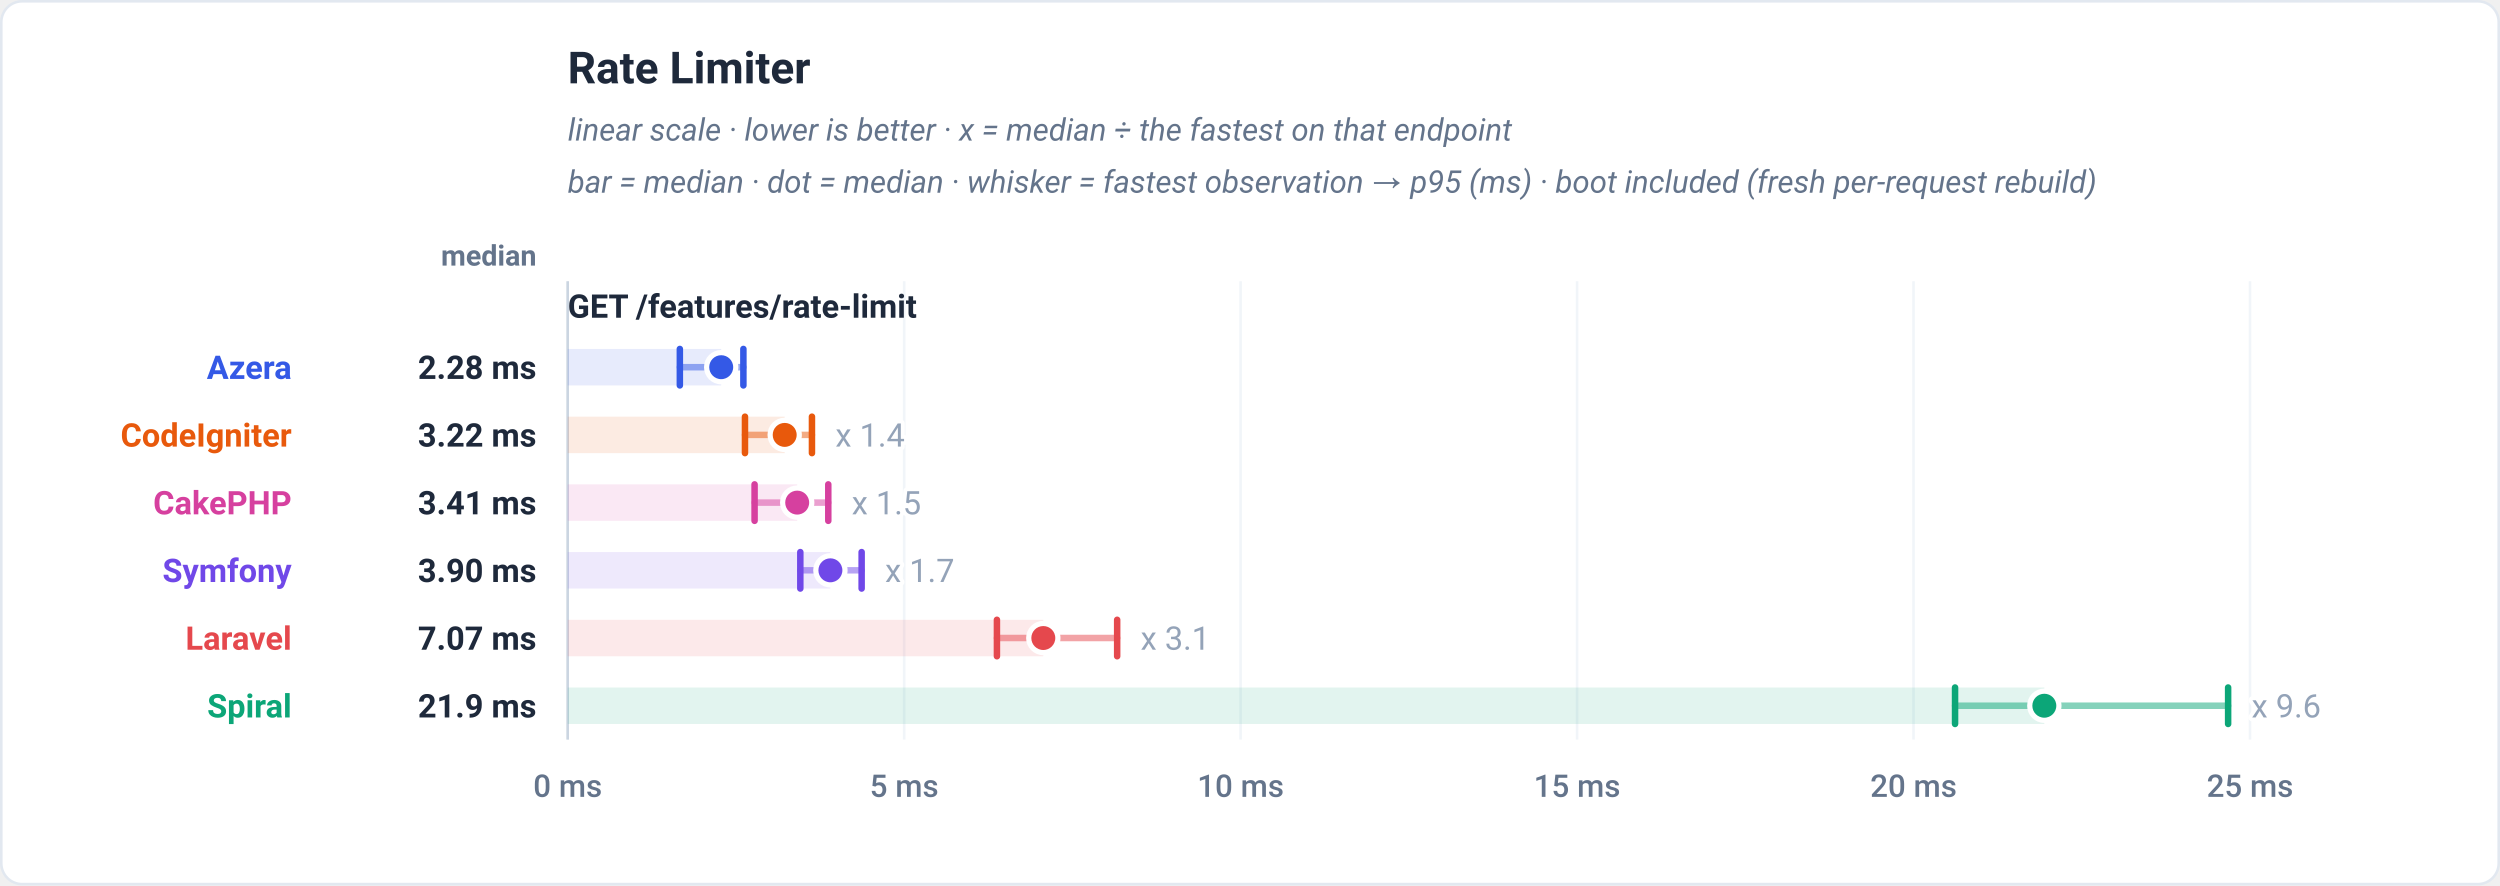
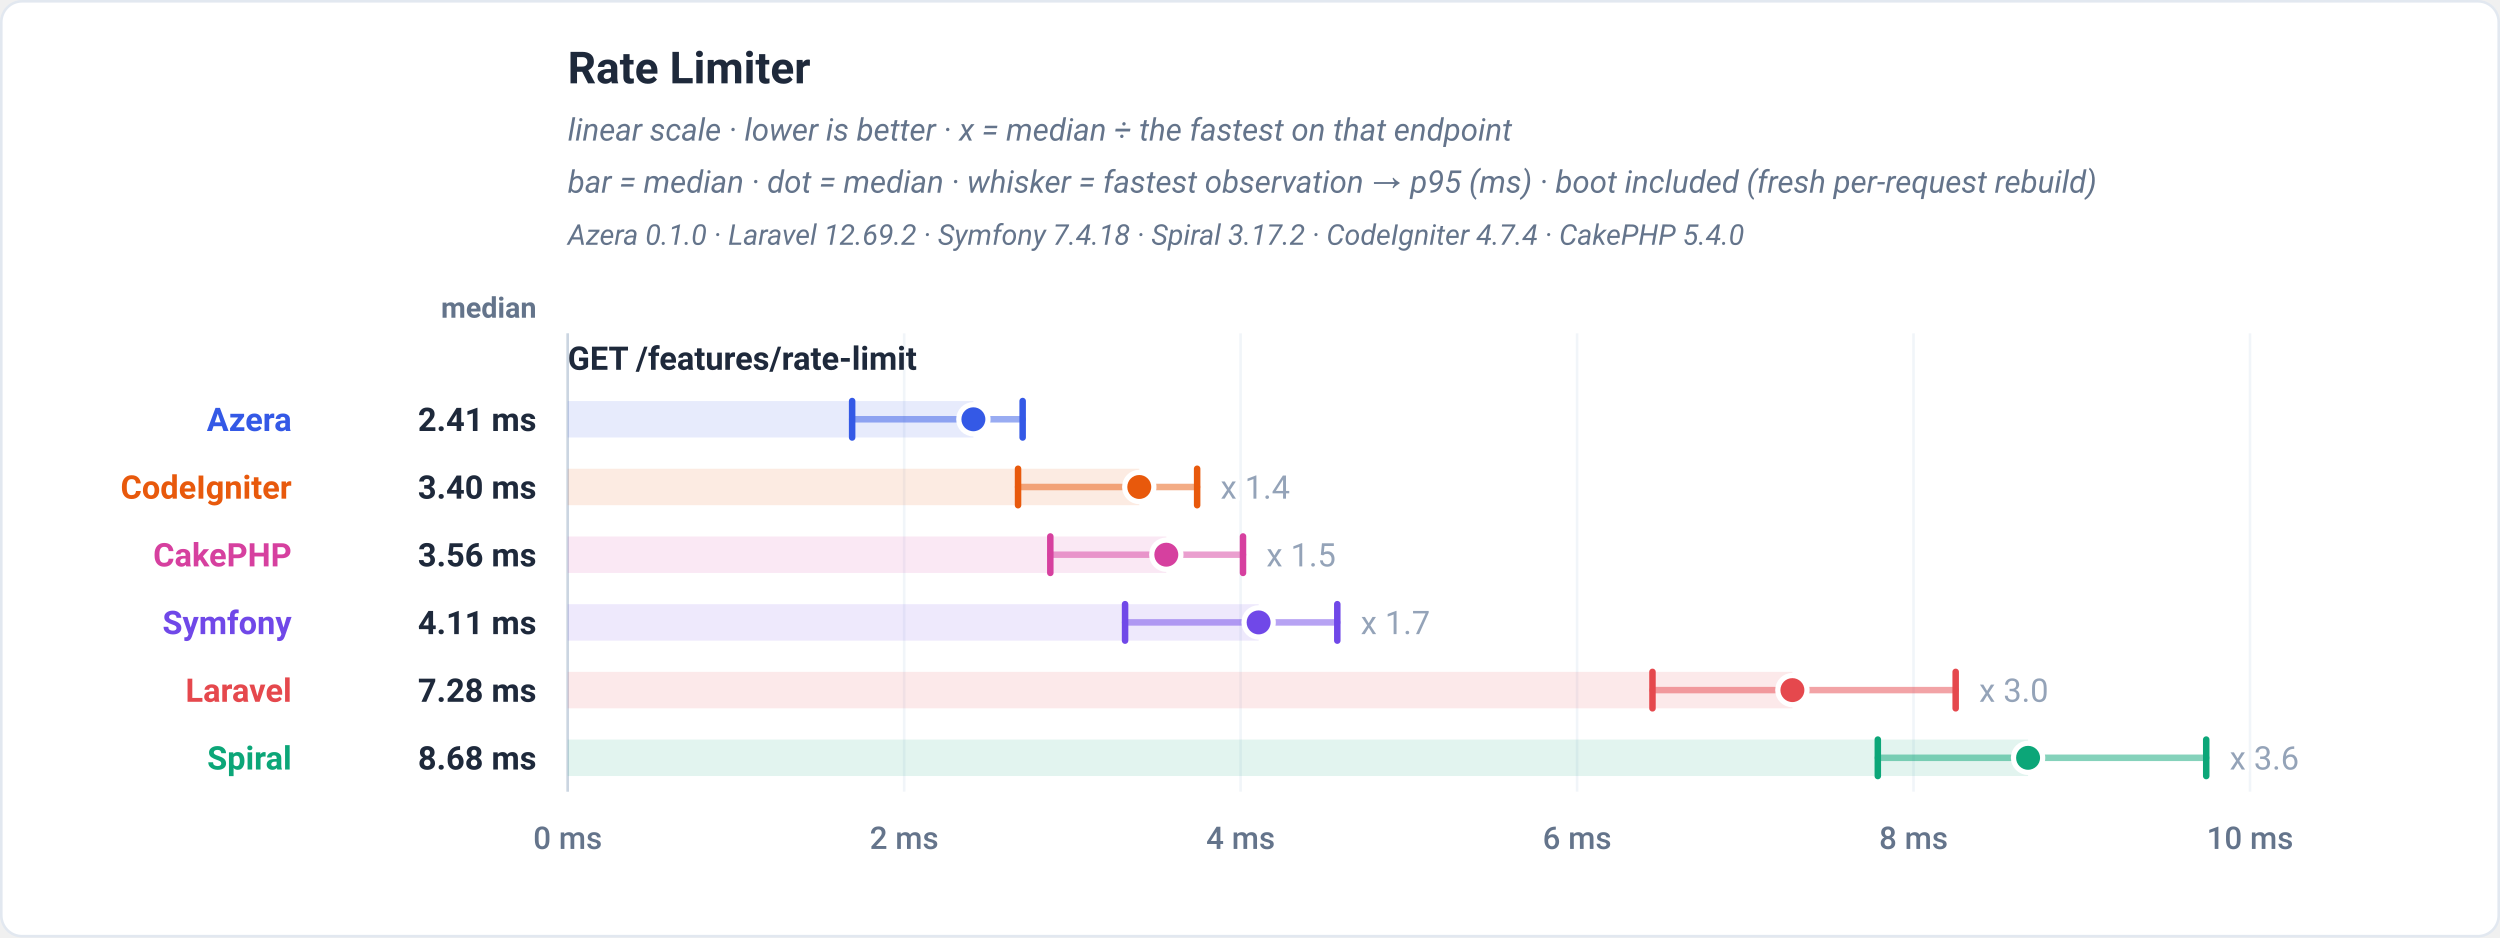
- <svg xmlns="http://www.w3.org/2000/svg" viewBox="0 0 960 340" width="960" height="340" role="img" font-family="-apple-system,BlinkMacSystemFont,'Segoe UI',Roboto,Helvetica,Arial,sans-serif">
-   <rect x="0.5" y="0.5" width="959" height="339" rx="8" fill="#ffffff" stroke="#e2e8f0" />
+ <svg xmlns="http://www.w3.org/2000/svg" viewBox="0 0 960 360" width="960" height="360" role="img" font-family="-apple-system,BlinkMacSystemFont,'Segoe UI',Roboto,Helvetica,Arial,sans-serif">
+   <rect x="0.5" y="0.5" width="959" height="359" rx="8" fill="#ffffff" stroke="#e2e8f0" />
  <text x="218" y="32" font-family="-apple-system,BlinkMacSystemFont,'Segoe UI',Roboto,Helvetica,Arial,sans-serif" font-size="17" font-weight="700" fill="#1e293b" text-anchor="start">Rate Limiter</text>
  <text x="218" y="54" font-family="-apple-system,BlinkMacSystemFont,'Segoe UI',Roboto,Helvetica,Arial,sans-serif" font-size="12" font-weight="400" fill="#64748b" text-anchor="start" font-style="italic">linear scale · lower is better · x = median ÷ the fastest on that endpoint</text>
  <text x="218" y="74" font-family="-apple-system,BlinkMacSystemFont,'Segoe UI',Roboto,Helvetica,Arial,sans-serif" font-size="12" font-weight="400" fill="#64748b" text-anchor="start" font-style="italic">bar = median · dot = median · whisker = fastest observation → p95 (ms) · boot included (fresh per-request rebuild)</text>
-   <text x="206" y="102" font-family="-apple-system,BlinkMacSystemFont,'Segoe UI',Roboto,Helvetica,Arial,sans-serif" font-size="11" font-weight="600" fill="#64748b" text-anchor="end">median</text>
-   <line x1="218" y1="108" x2="218" y2="284" stroke="#f1f5f9" stroke-width="1" />
-   <text x="218" y="306" font-family="-apple-system,BlinkMacSystemFont,'Segoe UI',Roboto,Helvetica,Arial,sans-serif" font-size="12" font-weight="500" fill="#64748b" text-anchor="middle">0 ms</text>
-   <line x1="347.2" y1="108" x2="347.2" y2="284" stroke="#f1f5f9" stroke-width="1" />
-   <text x="347.2" y="306" font-family="-apple-system,BlinkMacSystemFont,'Segoe UI',Roboto,Helvetica,Arial,sans-serif" font-size="12" font-weight="500" fill="#64748b" text-anchor="middle">5 ms</text>
-   <line x1="476.4" y1="108" x2="476.4" y2="284" stroke="#f1f5f9" stroke-width="1" />
-   <text x="476.4" y="306" font-family="-apple-system,BlinkMacSystemFont,'Segoe UI',Roboto,Helvetica,Arial,sans-serif" font-size="12" font-weight="500" fill="#64748b" text-anchor="middle">10 ms</text>
-   <line x1="605.6" y1="108" x2="605.6" y2="284" stroke="#f1f5f9" stroke-width="1" />
-   <text x="605.6" y="306" font-family="-apple-system,BlinkMacSystemFont,'Segoe UI',Roboto,Helvetica,Arial,sans-serif" font-size="12" font-weight="500" fill="#64748b" text-anchor="middle">15 ms</text>
-   <line x1="734.8" y1="108" x2="734.8" y2="284" stroke="#f1f5f9" stroke-width="1" />
-   <text x="734.8" y="306" font-family="-apple-system,BlinkMacSystemFont,'Segoe UI',Roboto,Helvetica,Arial,sans-serif" font-size="12" font-weight="500" fill="#64748b" text-anchor="middle">20 ms</text>
-   <line x1="864" y1="108" x2="864" y2="284" stroke="#f1f5f9" stroke-width="1" />
-   <text x="864" y="306" font-family="-apple-system,BlinkMacSystemFont,'Segoe UI',Roboto,Helvetica,Arial,sans-serif" font-size="12" font-weight="500" fill="#64748b" text-anchor="middle">25 ms</text>
-   <line x1="218" y1="108" x2="218" y2="284" stroke="#cbd5e1" stroke-width="1" />
-   <text x="218" y="122" font-family="-apple-system,BlinkMacSystemFont,'Segoe UI',Roboto,Helvetica,Arial,sans-serif" font-size="12.5" font-weight="700" fill="#1e293b" text-anchor="start">GET /features/rate-limit</text>
-   <rect x="218" y="134" width="58.94" height="14" fill="#3459e6" fill-opacity="0.12" />
-   <line x1="261.06" y1="141" x2="285.46" y2="141" stroke="#3459e6" stroke-width="2.5" stroke-linecap="round" opacity="0.5" />
-   <line x1="261.06" y1="134" x2="261.06" y2="148" stroke="#3459e6" stroke-width="2.5" stroke-linecap="round" />
-   <line x1="285.46" y1="134" x2="285.46" y2="148" stroke="#3459e6" stroke-width="2.5" stroke-linecap="round" />
-   <circle cx="276.94" cy="141" r="5.6" fill="#3459e6" stroke="#ffffff" stroke-width="2" />
-   <text x="112" y="145.5" font-family="-apple-system,BlinkMacSystemFont,'Segoe UI',Roboto,Helvetica,Arial,sans-serif" font-size="12.5" font-weight="700" fill="#3459e6" text-anchor="end">Azera</text>
-   <text x="206" y="145.5" font-family="-apple-system,BlinkMacSystemFont,'Segoe UI',Roboto,Helvetica,Arial,sans-serif" font-size="12.5" font-weight="700" fill="#1e293b" text-anchor="end">2.28 ms</text>
-   <rect x="218" y="160" width="83.32" height="14" fill="#e8590c" fill-opacity="0.12" />
-   <line x1="286.07" y1="167" x2="311.79" y2="167" stroke="#e8590c" stroke-width="2.5" stroke-linecap="round" opacity="0.5" />
-   <line x1="286.07" y1="160" x2="286.07" y2="174" stroke="#e8590c" stroke-width="2.5" stroke-linecap="round" />
-   <line x1="311.79" y1="160" x2="311.79" y2="174" stroke="#e8590c" stroke-width="2.5" stroke-linecap="round" />
-   <circle cx="301.32" cy="167" r="5.6" fill="#e8590c" stroke="#ffffff" stroke-width="2" />
-   <text x="320.79" y="171.5" font-family="-apple-system,BlinkMacSystemFont,'Segoe UI',Roboto,Helvetica,Arial,sans-serif" font-size="12.5" font-weight="400" fill="#94a3b8" text-anchor="start" stroke="#ffffff" stroke-width="3" paint-order="stroke" stroke-linejoin="round">x 1.4</text>
-   <text x="112" y="171.5" font-family="-apple-system,BlinkMacSystemFont,'Segoe UI',Roboto,Helvetica,Arial,sans-serif" font-size="12.5" font-weight="700" fill="#e8590c" text-anchor="end">CodeIgniter</text>
-   <text x="206" y="171.5" font-family="-apple-system,BlinkMacSystemFont,'Segoe UI',Roboto,Helvetica,Arial,sans-serif" font-size="12.5" font-weight="700" fill="#1e293b" text-anchor="end">3.22 ms</text>
-   <rect x="218" y="186" width="88.12" height="14" fill="#d6409f" fill-opacity="0.12" />
-   <line x1="289.76" y1="193" x2="318.06" y2="193" stroke="#d6409f" stroke-width="2.5" stroke-linecap="round" opacity="0.5" />
-   <line x1="289.76" y1="186" x2="289.76" y2="200" stroke="#d6409f" stroke-width="2.5" stroke-linecap="round" />
-   <line x1="318.06" y1="186" x2="318.06" y2="200" stroke="#d6409f" stroke-width="2.5" stroke-linecap="round" />
-   <circle cx="306.12" cy="193" r="5.6" fill="#d6409f" stroke="#ffffff" stroke-width="2" />
-   <text x="327.06" y="197.5" font-family="-apple-system,BlinkMacSystemFont,'Segoe UI',Roboto,Helvetica,Arial,sans-serif" font-size="12.5" font-weight="400" fill="#94a3b8" text-anchor="start" stroke="#ffffff" stroke-width="3" paint-order="stroke" stroke-linejoin="round">x 1.5</text>
-   <text x="112" y="197.5" font-family="-apple-system,BlinkMacSystemFont,'Segoe UI',Roboto,Helvetica,Arial,sans-serif" font-size="12.5" font-weight="700" fill="#d6409f" text-anchor="end">CakePHP</text>
-   <text x="206" y="197.5" font-family="-apple-system,BlinkMacSystemFont,'Segoe UI',Roboto,Helvetica,Arial,sans-serif" font-size="12.5" font-weight="700" fill="#1e293b" text-anchor="end">3.41 ms</text>
-   <rect x="218" y="212" width="100.87" height="14" fill="#7048e8" fill-opacity="0.12" />
-   <line x1="307.32" y1="219" x2="330.87" y2="219" stroke="#7048e8" stroke-width="2.5" stroke-linecap="round" opacity="0.5" />
-   <line x1="307.32" y1="212" x2="307.32" y2="226" stroke="#7048e8" stroke-width="2.5" stroke-linecap="round" />
-   <line x1="330.87" y1="212" x2="330.87" y2="226" stroke="#7048e8" stroke-width="2.5" stroke-linecap="round" />
-   <circle cx="318.87" cy="219" r="5.6" fill="#7048e8" stroke="#ffffff" stroke-width="2" />
-   <text x="339.87" y="223.5" font-family="-apple-system,BlinkMacSystemFont,'Segoe UI',Roboto,Helvetica,Arial,sans-serif" font-size="12.5" font-weight="400" fill="#94a3b8" text-anchor="start" stroke="#ffffff" stroke-width="3" paint-order="stroke" stroke-linejoin="round">x 1.7</text>
-   <text x="112" y="223.5" font-family="-apple-system,BlinkMacSystemFont,'Segoe UI',Roboto,Helvetica,Arial,sans-serif" font-size="12.5" font-weight="700" fill="#7048e8" text-anchor="end">Symfony</text>
-   <text x="206" y="223.5" font-family="-apple-system,BlinkMacSystemFont,'Segoe UI',Roboto,Helvetica,Arial,sans-serif" font-size="12.5" font-weight="700" fill="#1e293b" text-anchor="end">3.90 ms</text>
-   <rect x="218" y="238" width="182.63" height="14" fill="#e5484d" fill-opacity="0.12" />
-   <line x1="382.82" y1="245" x2="428.99" y2="245" stroke="#e5484d" stroke-width="2.5" stroke-linecap="round" opacity="0.5" />
-   <line x1="382.82" y1="238" x2="382.82" y2="252" stroke="#e5484d" stroke-width="2.5" stroke-linecap="round" />
-   <line x1="428.99" y1="238" x2="428.99" y2="252" stroke="#e5484d" stroke-width="2.5" stroke-linecap="round" />
-   <circle cx="400.63" cy="245" r="5.6" fill="#e5484d" stroke="#ffffff" stroke-width="2" />
-   <text x="437.99" y="249.5" font-family="-apple-system,BlinkMacSystemFont,'Segoe UI',Roboto,Helvetica,Arial,sans-serif" font-size="12.5" font-weight="400" fill="#94a3b8" text-anchor="start" stroke="#ffffff" stroke-width="3" paint-order="stroke" stroke-linejoin="round">x 3.1</text>
-   <text x="112" y="249.5" font-family="-apple-system,BlinkMacSystemFont,'Segoe UI',Roboto,Helvetica,Arial,sans-serif" font-size="12.5" font-weight="700" fill="#e5484d" text-anchor="end">Laravel</text>
-   <text x="206" y="249.5" font-family="-apple-system,BlinkMacSystemFont,'Segoe UI',Roboto,Helvetica,Arial,sans-serif" font-size="12.5" font-weight="700" fill="#1e293b" text-anchor="end">7.07 ms</text>
-   <rect x="218" y="264" width="567.02" height="14" fill="#0ca678" fill-opacity="0.12" />
-   <line x1="750.74" y1="271" x2="855.6" y2="271" stroke="#0ca678" stroke-width="2.5" stroke-linecap="round" opacity="0.5" />
-   <line x1="750.74" y1="264" x2="750.74" y2="278" stroke="#0ca678" stroke-width="2.5" stroke-linecap="round" />
-   <line x1="855.6" y1="264" x2="855.6" y2="278" stroke="#0ca678" stroke-width="2.5" stroke-linecap="round" />
-   <circle cx="785.02" cy="271" r="5.6" fill="#0ca678" stroke="#ffffff" stroke-width="2" />
-   <text x="864.6" y="275.5" font-family="-apple-system,BlinkMacSystemFont,'Segoe UI',Roboto,Helvetica,Arial,sans-serif" font-size="12.5" font-weight="400" fill="#94a3b8" text-anchor="start" stroke="#ffffff" stroke-width="3" paint-order="stroke" stroke-linejoin="round">x 9.6</text>
-   <text x="112" y="275.5" font-family="-apple-system,BlinkMacSystemFont,'Segoe UI',Roboto,Helvetica,Arial,sans-serif" font-size="12.5" font-weight="700" fill="#0ca678" text-anchor="end">Spiral</text>
-   <text x="206" y="275.5" font-family="-apple-system,BlinkMacSystemFont,'Segoe UI',Roboto,Helvetica,Arial,sans-serif" font-size="12.5" font-weight="700" fill="#1e293b" text-anchor="end">21.9 ms</text>
+   <text x="218" y="94" font-family="-apple-system,BlinkMacSystemFont,'Segoe UI',Roboto,Helvetica,Arial,sans-serif" font-size="11" font-weight="400" fill="#64748b" text-anchor="start" font-style="italic">Azera 0.1.0 · Laravel 12.69.2 · Symfony 7.4.18 · Spiral 3.17.2 · CodeIgniter 4.7.4 · CakePHP 5.4.0</text>
+   <text x="206" y="122" font-family="-apple-system,BlinkMacSystemFont,'Segoe UI',Roboto,Helvetica,Arial,sans-serif" font-size="11" font-weight="600" fill="#64748b" text-anchor="end">median</text>
+   <line x1="218" y1="128" x2="218" y2="304" stroke="#f1f5f9" stroke-width="1" />
+   <text x="218" y="326" font-family="-apple-system,BlinkMacSystemFont,'Segoe UI',Roboto,Helvetica,Arial,sans-serif" font-size="12" font-weight="500" fill="#64748b" text-anchor="middle">0 ms</text>
+   <line x1="347.2" y1="128" x2="347.2" y2="304" stroke="#f1f5f9" stroke-width="1" />
+   <text x="347.2" y="326" font-family="-apple-system,BlinkMacSystemFont,'Segoe UI',Roboto,Helvetica,Arial,sans-serif" font-size="12" font-weight="500" fill="#64748b" text-anchor="middle">2 ms</text>
+   <line x1="476.4" y1="128" x2="476.4" y2="304" stroke="#f1f5f9" stroke-width="1" />
+   <text x="476.4" y="326" font-family="-apple-system,BlinkMacSystemFont,'Segoe UI',Roboto,Helvetica,Arial,sans-serif" font-size="12" font-weight="500" fill="#64748b" text-anchor="middle">4 ms</text>
+   <line x1="605.6" y1="128" x2="605.6" y2="304" stroke="#f1f5f9" stroke-width="1" />
+   <text x="605.6" y="326" font-family="-apple-system,BlinkMacSystemFont,'Segoe UI',Roboto,Helvetica,Arial,sans-serif" font-size="12" font-weight="500" fill="#64748b" text-anchor="middle">6 ms</text>
+   <line x1="734.8" y1="128" x2="734.8" y2="304" stroke="#f1f5f9" stroke-width="1" />
+   <text x="734.8" y="326" font-family="-apple-system,BlinkMacSystemFont,'Segoe UI',Roboto,Helvetica,Arial,sans-serif" font-size="12" font-weight="500" fill="#64748b" text-anchor="middle">8 ms</text>
+   <line x1="864" y1="128" x2="864" y2="304" stroke="#f1f5f9" stroke-width="1" />
+   <text x="864" y="326" font-family="-apple-system,BlinkMacSystemFont,'Segoe UI',Roboto,Helvetica,Arial,sans-serif" font-size="12" font-weight="500" fill="#64748b" text-anchor="middle">10 ms</text>
+   <line x1="218" y1="128" x2="218" y2="304" stroke="#cbd5e1" stroke-width="1" />
+   <text x="218" y="142" font-family="-apple-system,BlinkMacSystemFont,'Segoe UI',Roboto,Helvetica,Arial,sans-serif" font-size="12.5" font-weight="700" fill="#1e293b" text-anchor="start">GET /features/rate-limit</text>
+   <rect x="218" y="154" width="155.78" height="14" fill="#3459e6" fill-opacity="0.12" />
+   <line x1="327.22" y1="161" x2="392.7" y2="161" stroke="#3459e6" stroke-width="2.5" stroke-linecap="round" opacity="0.5" />
+   <line x1="327.22" y1="154" x2="327.22" y2="168" stroke="#3459e6" stroke-width="2.5" stroke-linecap="round" />
+   <line x1="392.7" y1="154" x2="392.7" y2="168" stroke="#3459e6" stroke-width="2.5" stroke-linecap="round" />
+   <circle cx="373.78" cy="161" r="5.6" fill="#3459e6" stroke="#ffffff" stroke-width="2" />
+   <text x="112" y="165.5" font-family="-apple-system,BlinkMacSystemFont,'Segoe UI',Roboto,Helvetica,Arial,sans-serif" font-size="12.5" font-weight="700" fill="#3459e6" text-anchor="end">Azera</text>
+   <text x="206" y="165.5" font-family="-apple-system,BlinkMacSystemFont,'Segoe UI',Roboto,Helvetica,Arial,sans-serif" font-size="12.5" font-weight="700" fill="#1e293b" text-anchor="end">2.41 ms</text>
+   <rect x="218" y="180" width="219.48" height="14" fill="#e8590c" fill-opacity="0.12" />
+   <line x1="390.93" y1="187" x2="459.7" y2="187" stroke="#e8590c" stroke-width="2.5" stroke-linecap="round" opacity="0.5" />
+   <line x1="390.93" y1="180" x2="390.93" y2="194" stroke="#e8590c" stroke-width="2.5" stroke-linecap="round" />
+   <line x1="459.7" y1="180" x2="459.7" y2="194" stroke="#e8590c" stroke-width="2.5" stroke-linecap="round" />
+   <circle cx="437.48" cy="187" r="5.6" fill="#e8590c" stroke="#ffffff" stroke-width="2" />
+   <text x="468.7" y="191.5" font-family="-apple-system,BlinkMacSystemFont,'Segoe UI',Roboto,Helvetica,Arial,sans-serif" font-size="12.5" font-weight="400" fill="#94a3b8" text-anchor="start" stroke="#ffffff" stroke-width="3" paint-order="stroke" stroke-linejoin="round">x 1.4</text>
+   <text x="112" y="191.5" font-family="-apple-system,BlinkMacSystemFont,'Segoe UI',Roboto,Helvetica,Arial,sans-serif" font-size="12.5" font-weight="700" fill="#e8590c" text-anchor="end">CodeIgniter</text>
+   <text x="206" y="191.5" font-family="-apple-system,BlinkMacSystemFont,'Segoe UI',Roboto,Helvetica,Arial,sans-serif" font-size="12.5" font-weight="700" fill="#1e293b" text-anchor="end">3.40 ms</text>
+   <rect x="218" y="206" width="229.86" height="14" fill="#d6409f" fill-opacity="0.12" />
+   <line x1="403.32" y1="213" x2="477.31" y2="213" stroke="#d6409f" stroke-width="2.5" stroke-linecap="round" opacity="0.5" />
+   <line x1="403.32" y1="206" x2="403.32" y2="220" stroke="#d6409f" stroke-width="2.5" stroke-linecap="round" />
+   <line x1="477.31" y1="206" x2="477.31" y2="220" stroke="#d6409f" stroke-width="2.5" stroke-linecap="round" />
+   <circle cx="447.86" cy="213" r="5.6" fill="#d6409f" stroke="#ffffff" stroke-width="2" />
+   <text x="486.31" y="217.5" font-family="-apple-system,BlinkMacSystemFont,'Segoe UI',Roboto,Helvetica,Arial,sans-serif" font-size="12.5" font-weight="400" fill="#94a3b8" text-anchor="start" stroke="#ffffff" stroke-width="3" paint-order="stroke" stroke-linejoin="round">x 1.5</text>
+   <text x="112" y="217.5" font-family="-apple-system,BlinkMacSystemFont,'Segoe UI',Roboto,Helvetica,Arial,sans-serif" font-size="12.5" font-weight="700" fill="#d6409f" text-anchor="end">CakePHP</text>
+   <text x="206" y="217.5" font-family="-apple-system,BlinkMacSystemFont,'Segoe UI',Roboto,Helvetica,Arial,sans-serif" font-size="12.5" font-weight="700" fill="#1e293b" text-anchor="end">3.56 ms</text>
+   <rect x="218" y="232" width="265.31" height="14" fill="#7048e8" fill-opacity="0.12" />
+   <line x1="432.03" y1="239" x2="513.52" y2="239" stroke="#7048e8" stroke-width="2.5" stroke-linecap="round" opacity="0.5" />
+   <line x1="432.03" y1="232" x2="432.03" y2="246" stroke="#7048e8" stroke-width="2.5" stroke-linecap="round" />
+   <line x1="513.52" y1="232" x2="513.52" y2="246" stroke="#7048e8" stroke-width="2.5" stroke-linecap="round" />
+   <circle cx="483.31" cy="239" r="5.6" fill="#7048e8" stroke="#ffffff" stroke-width="2" />
+   <text x="522.52" y="243.5" font-family="-apple-system,BlinkMacSystemFont,'Segoe UI',Roboto,Helvetica,Arial,sans-serif" font-size="12.5" font-weight="400" fill="#94a3b8" text-anchor="start" stroke="#ffffff" stroke-width="3" paint-order="stroke" stroke-linejoin="round">x 1.7</text>
+   <text x="112" y="243.5" font-family="-apple-system,BlinkMacSystemFont,'Segoe UI',Roboto,Helvetica,Arial,sans-serif" font-size="12.5" font-weight="700" fill="#7048e8" text-anchor="end">Symfony</text>
+   <text x="206" y="243.5" font-family="-apple-system,BlinkMacSystemFont,'Segoe UI',Roboto,Helvetica,Arial,sans-serif" font-size="12.5" font-weight="700" fill="#1e293b" text-anchor="end">4.11 ms</text>
+   <rect x="218" y="258" width="470.28" height="14" fill="#e5484d" fill-opacity="0.12" />
+   <line x1="634.55" y1="265" x2="750.98" y2="265" stroke="#e5484d" stroke-width="2.5" stroke-linecap="round" opacity="0.5" />
+   <line x1="634.55" y1="258" x2="634.55" y2="272" stroke="#e5484d" stroke-width="2.5" stroke-linecap="round" />
+   <line x1="750.98" y1="258" x2="750.98" y2="272" stroke="#e5484d" stroke-width="2.5" stroke-linecap="round" />
+   <circle cx="688.28" cy="265" r="5.6" fill="#e5484d" stroke="#ffffff" stroke-width="2" />
+   <text x="759.98" y="269.5" font-family="-apple-system,BlinkMacSystemFont,'Segoe UI',Roboto,Helvetica,Arial,sans-serif" font-size="12.5" font-weight="400" fill="#94a3b8" text-anchor="start" stroke="#ffffff" stroke-width="3" paint-order="stroke" stroke-linejoin="round">x 3.0</text>
+   <text x="112" y="269.5" font-family="-apple-system,BlinkMacSystemFont,'Segoe UI',Roboto,Helvetica,Arial,sans-serif" font-size="12.5" font-weight="700" fill="#e5484d" text-anchor="end">Laravel</text>
+   <text x="206" y="269.5" font-family="-apple-system,BlinkMacSystemFont,'Segoe UI',Roboto,Helvetica,Arial,sans-serif" font-size="12.5" font-weight="700" fill="#1e293b" text-anchor="end">7.28 ms</text>
+   <rect x="218" y="284" width="560.78" height="14" fill="#0ca678" fill-opacity="0.12" />
+   <line x1="721.08" y1="291" x2="847.19" y2="291" stroke="#0ca678" stroke-width="2.5" stroke-linecap="round" opacity="0.5" />
+   <line x1="721.08" y1="284" x2="721.08" y2="298" stroke="#0ca678" stroke-width="2.5" stroke-linecap="round" />
+   <line x1="847.19" y1="284" x2="847.19" y2="298" stroke="#0ca678" stroke-width="2.5" stroke-linecap="round" />
+   <circle cx="778.78" cy="291" r="5.6" fill="#0ca678" stroke="#ffffff" stroke-width="2" />
+   <text x="856.19" y="295.5" font-family="-apple-system,BlinkMacSystemFont,'Segoe UI',Roboto,Helvetica,Arial,sans-serif" font-size="12.5" font-weight="400" fill="#94a3b8" text-anchor="start" stroke="#ffffff" stroke-width="3" paint-order="stroke" stroke-linejoin="round">x 3.6</text>
+   <text x="112" y="295.5" font-family="-apple-system,BlinkMacSystemFont,'Segoe UI',Roboto,Helvetica,Arial,sans-serif" font-size="12.5" font-weight="700" fill="#0ca678" text-anchor="end">Spiral</text>
+   <text x="206" y="295.5" font-family="-apple-system,BlinkMacSystemFont,'Segoe UI',Roboto,Helvetica,Arial,sans-serif" font-size="12.5" font-weight="700" fill="#1e293b" text-anchor="end">8.68 ms</text>
</svg>
